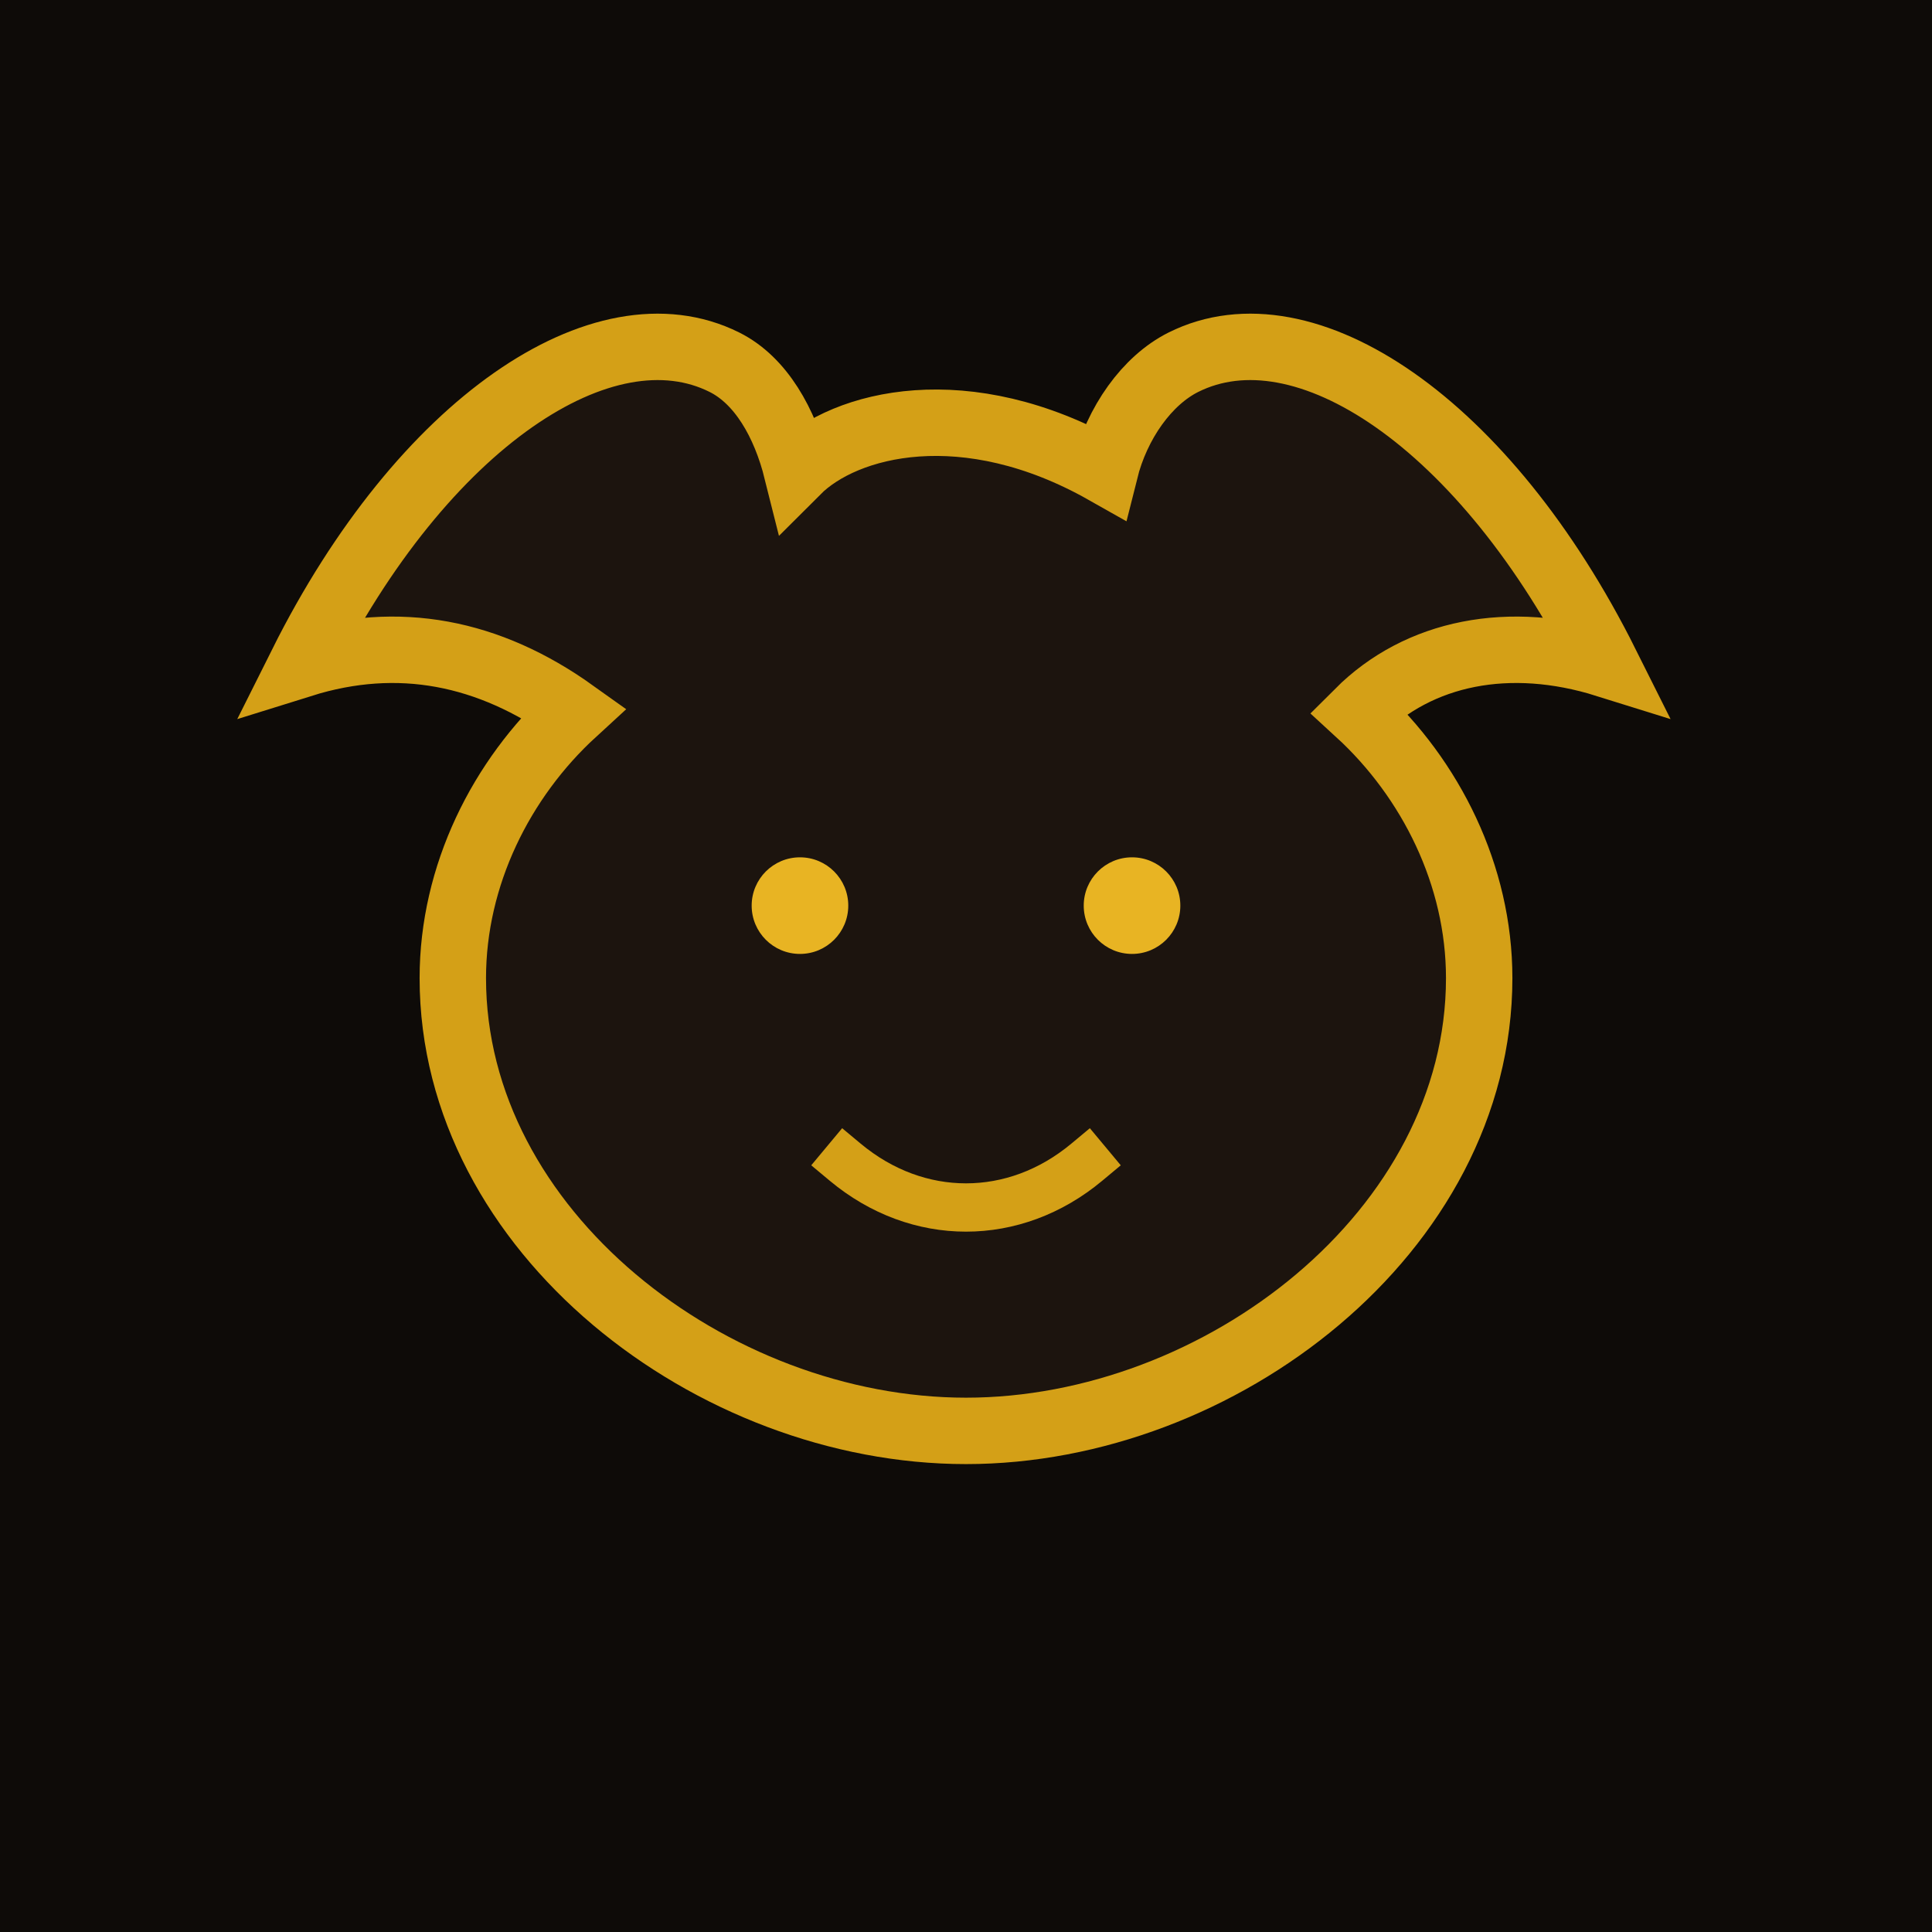
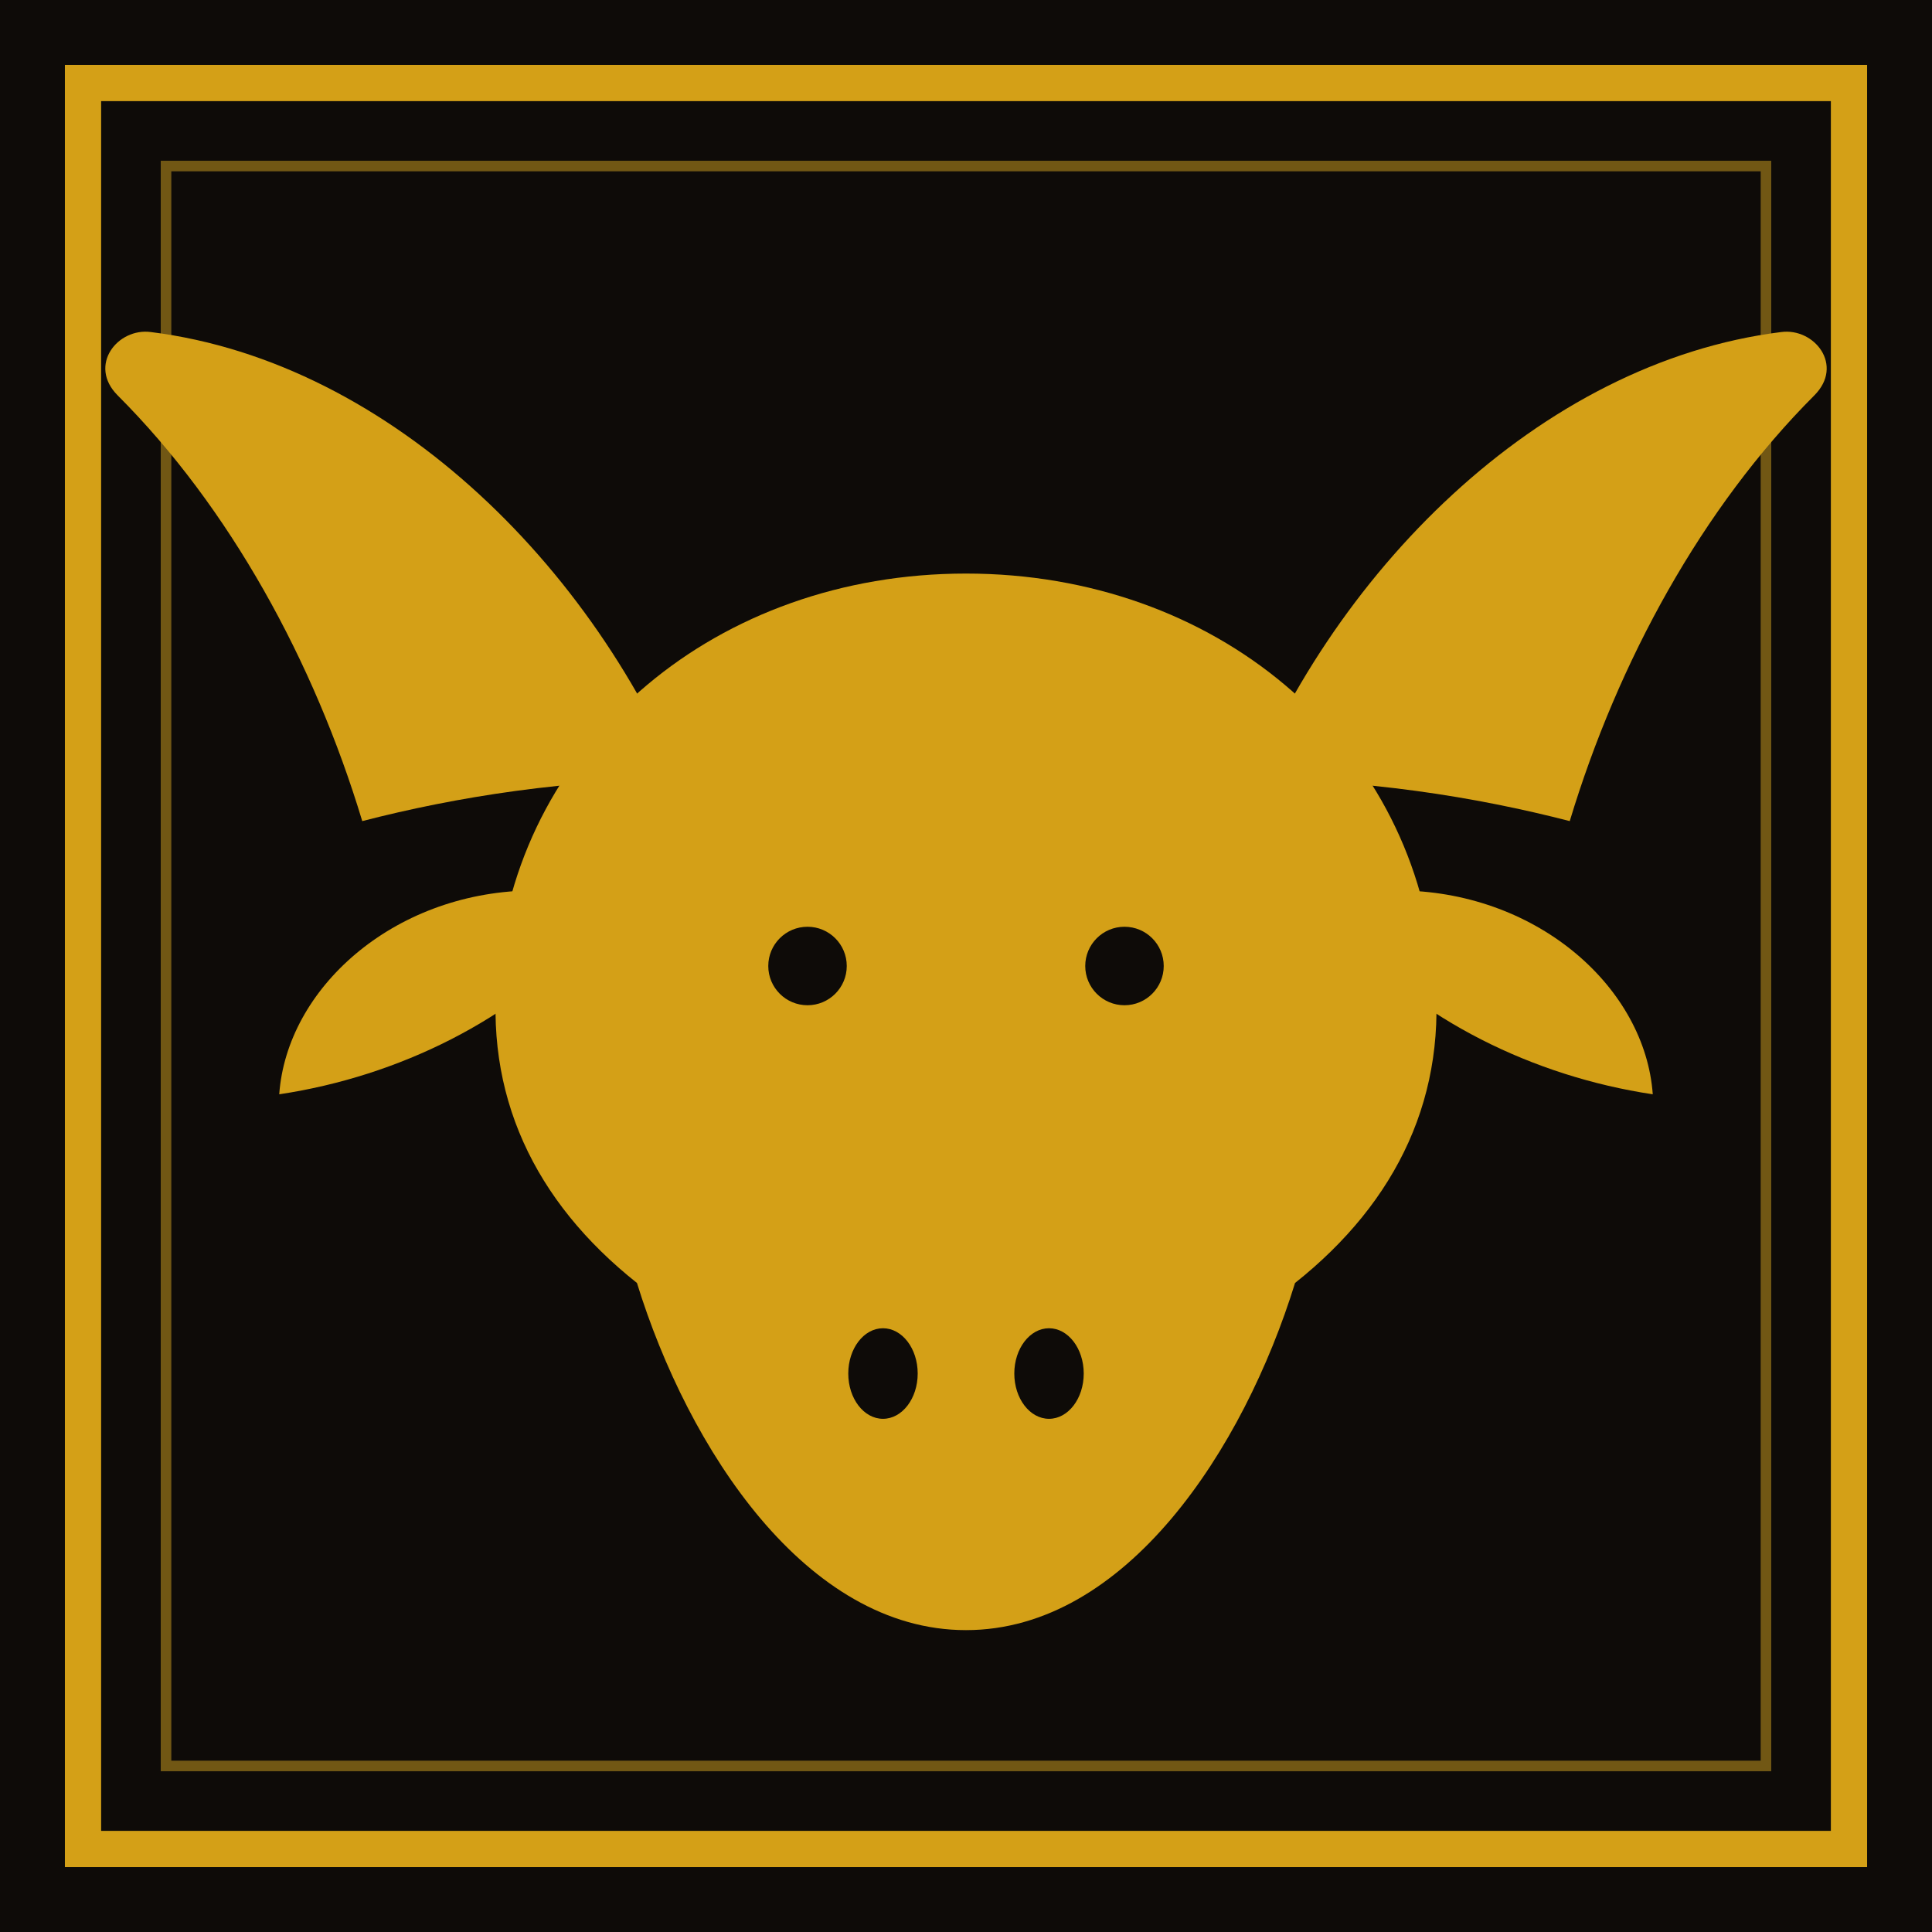
- <svg xmlns="http://www.w3.org/2000/svg" viewBox="0 0 64 64" fill="none">
-   <rect width="64" height="64" fill="#0E0B08" />
-   <path d="M10 22c4-8 10-12 14-10 1.2.6 2 2 2.4 3.6C28 14 32 13 36.6 15.6 37 14 38 12.6 39.2 12c4-2 10 2 14 10-3.2-1-6.2-.4-8.2 1.6 2.4 2.2 4 5.4 4 8.8 0 8.4-8.6 15-17 15s-17-6.6-17-15c0-3.4 1.6-6.6 4-8.8C16.2 21.6 13.2 21 10 22Z" stroke="#D4A017" stroke-width="2.2" fill="#1C140E" />
-   <circle cx="26.5" cy="30" r="1.6" fill="#E8B423" />
-   <circle cx="37.5" cy="30" r="1.6" fill="#E8B423" />
-   <path d="M28 38.5c2.4 2 5.6 2 8 0" stroke="#D4A017" stroke-width="1.6" stroke-linecap="square" />
+ <svg xmlns="http://www.w3.org/2000/svg" viewBox="0 0 128 128" role="img" aria-label="Golden Bull">
+   <rect width="128" height="128" fill="#0E0B08" />
+   <rect x="5.5" y="5.5" width="117" height="117" fill="none" stroke="#D4A017" stroke-width="2.4" />
+   <rect x="11" y="11" width="106" height="106" fill="none" stroke="#E8B423" stroke-width="0.7" opacity="0.45" />
+   <g fill="#D4A017">
+     <path d="M46 54C40 38 26 24 10 22c-2.2-.3-4.2 2.2-2.2 4.2 7.4 7.4 13 17.6 16.2 28.2 6.2-1.6 13.6-2.8 22-2.8z" />
+     <path d="M82 54c6-16 20-30 36-32 2.2-.3 4.2 2.2 2.2 4.2-7.4 7.4-13 17.6-16.2 28.2-6.2-1.6-13.6-2.8-22-2.8z" />
+     <path d="M35 59c-9 .2-16 6.5-16.5 13.5 8-1.2 15.5-5 20.5-10.5z" />
+     <path d="M93 59c9 .2 16 6.5 16.5 13.5-8-1.2-15.5-5-20.5-10.5z" />
+     <path d="M64 38c-16.5 0-29.5 11-31 26-1 8.5 2.4 15.6 9.2 21 3.4 11 11.2 23 21.8 23s18.4-12 21.8-23c6.8-5.4 10.2-12.5 9.2-21C93.5 49 80.5 38 64 38z" />
+   </g>
+   <circle cx="53.5" cy="64" r="2.6" fill="#0E0B08" />
+   <circle cx="74.5" cy="64" r="2.6" fill="#0E0B08" />
+   <ellipse cx="58.5" cy="91" rx="2.3" ry="3" fill="#0E0B08" />
+   <ellipse cx="69.5" cy="91" rx="2.3" ry="3" fill="#0E0B08" />
</svg>
